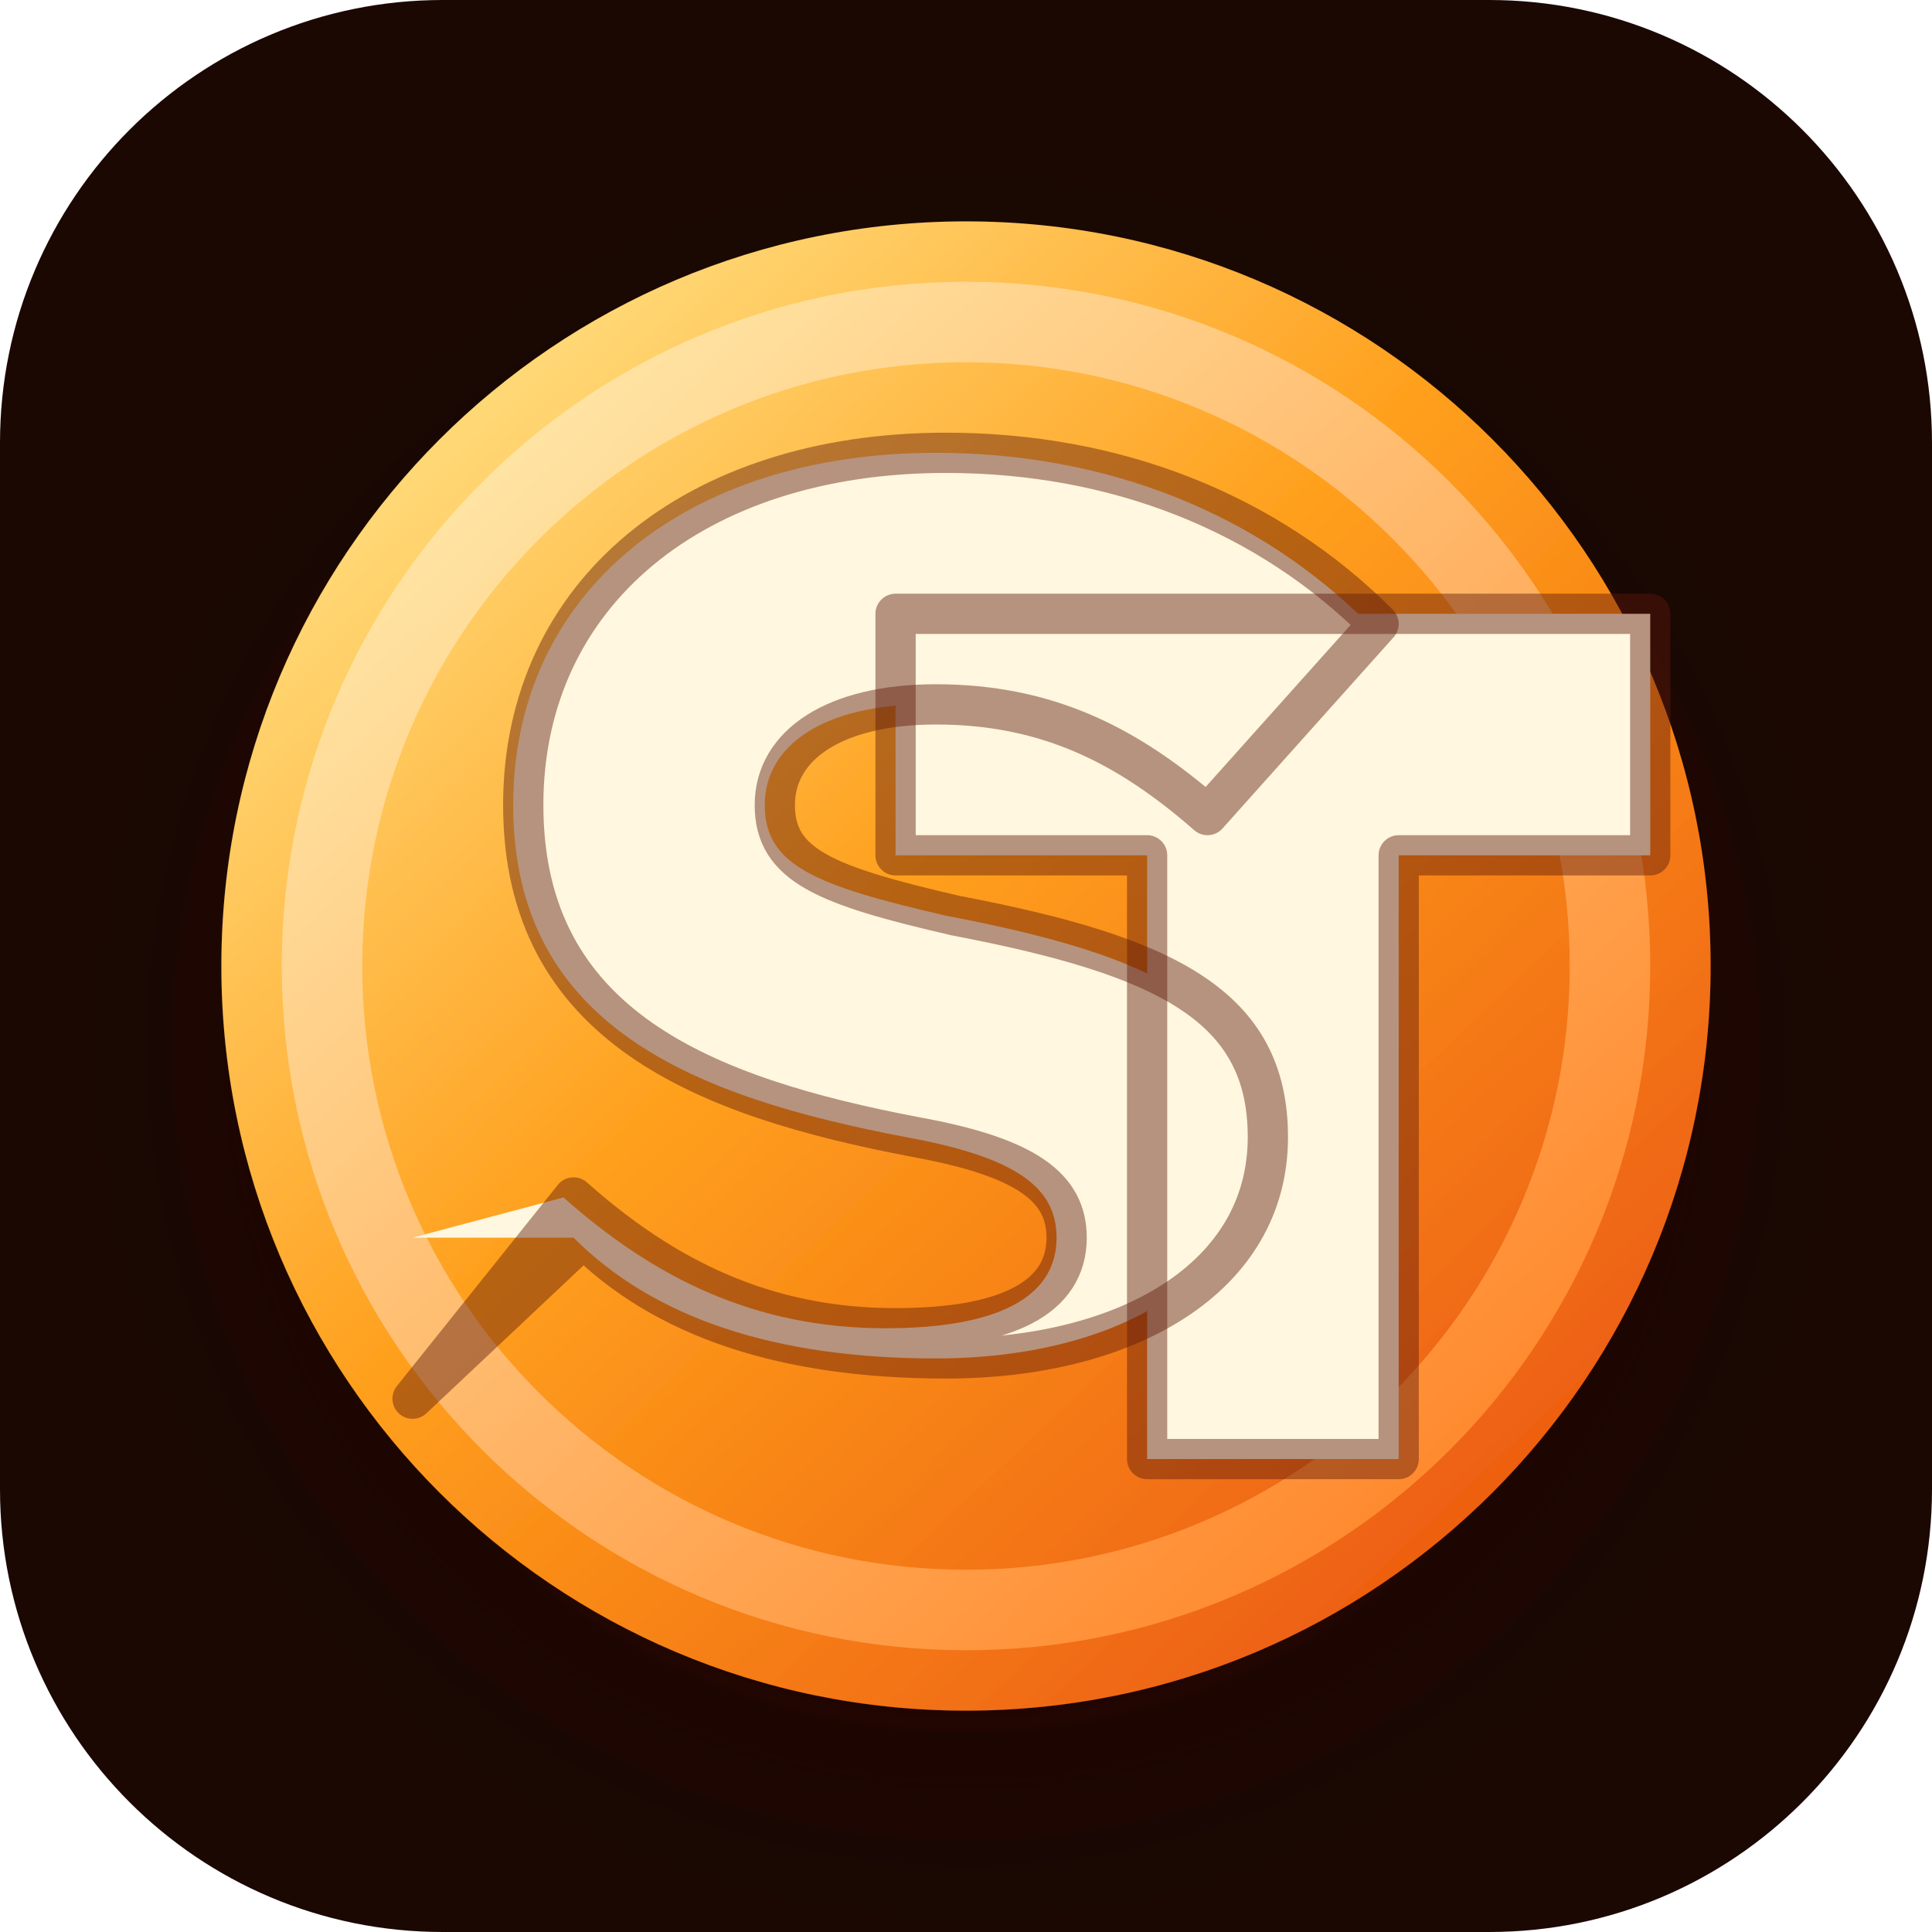
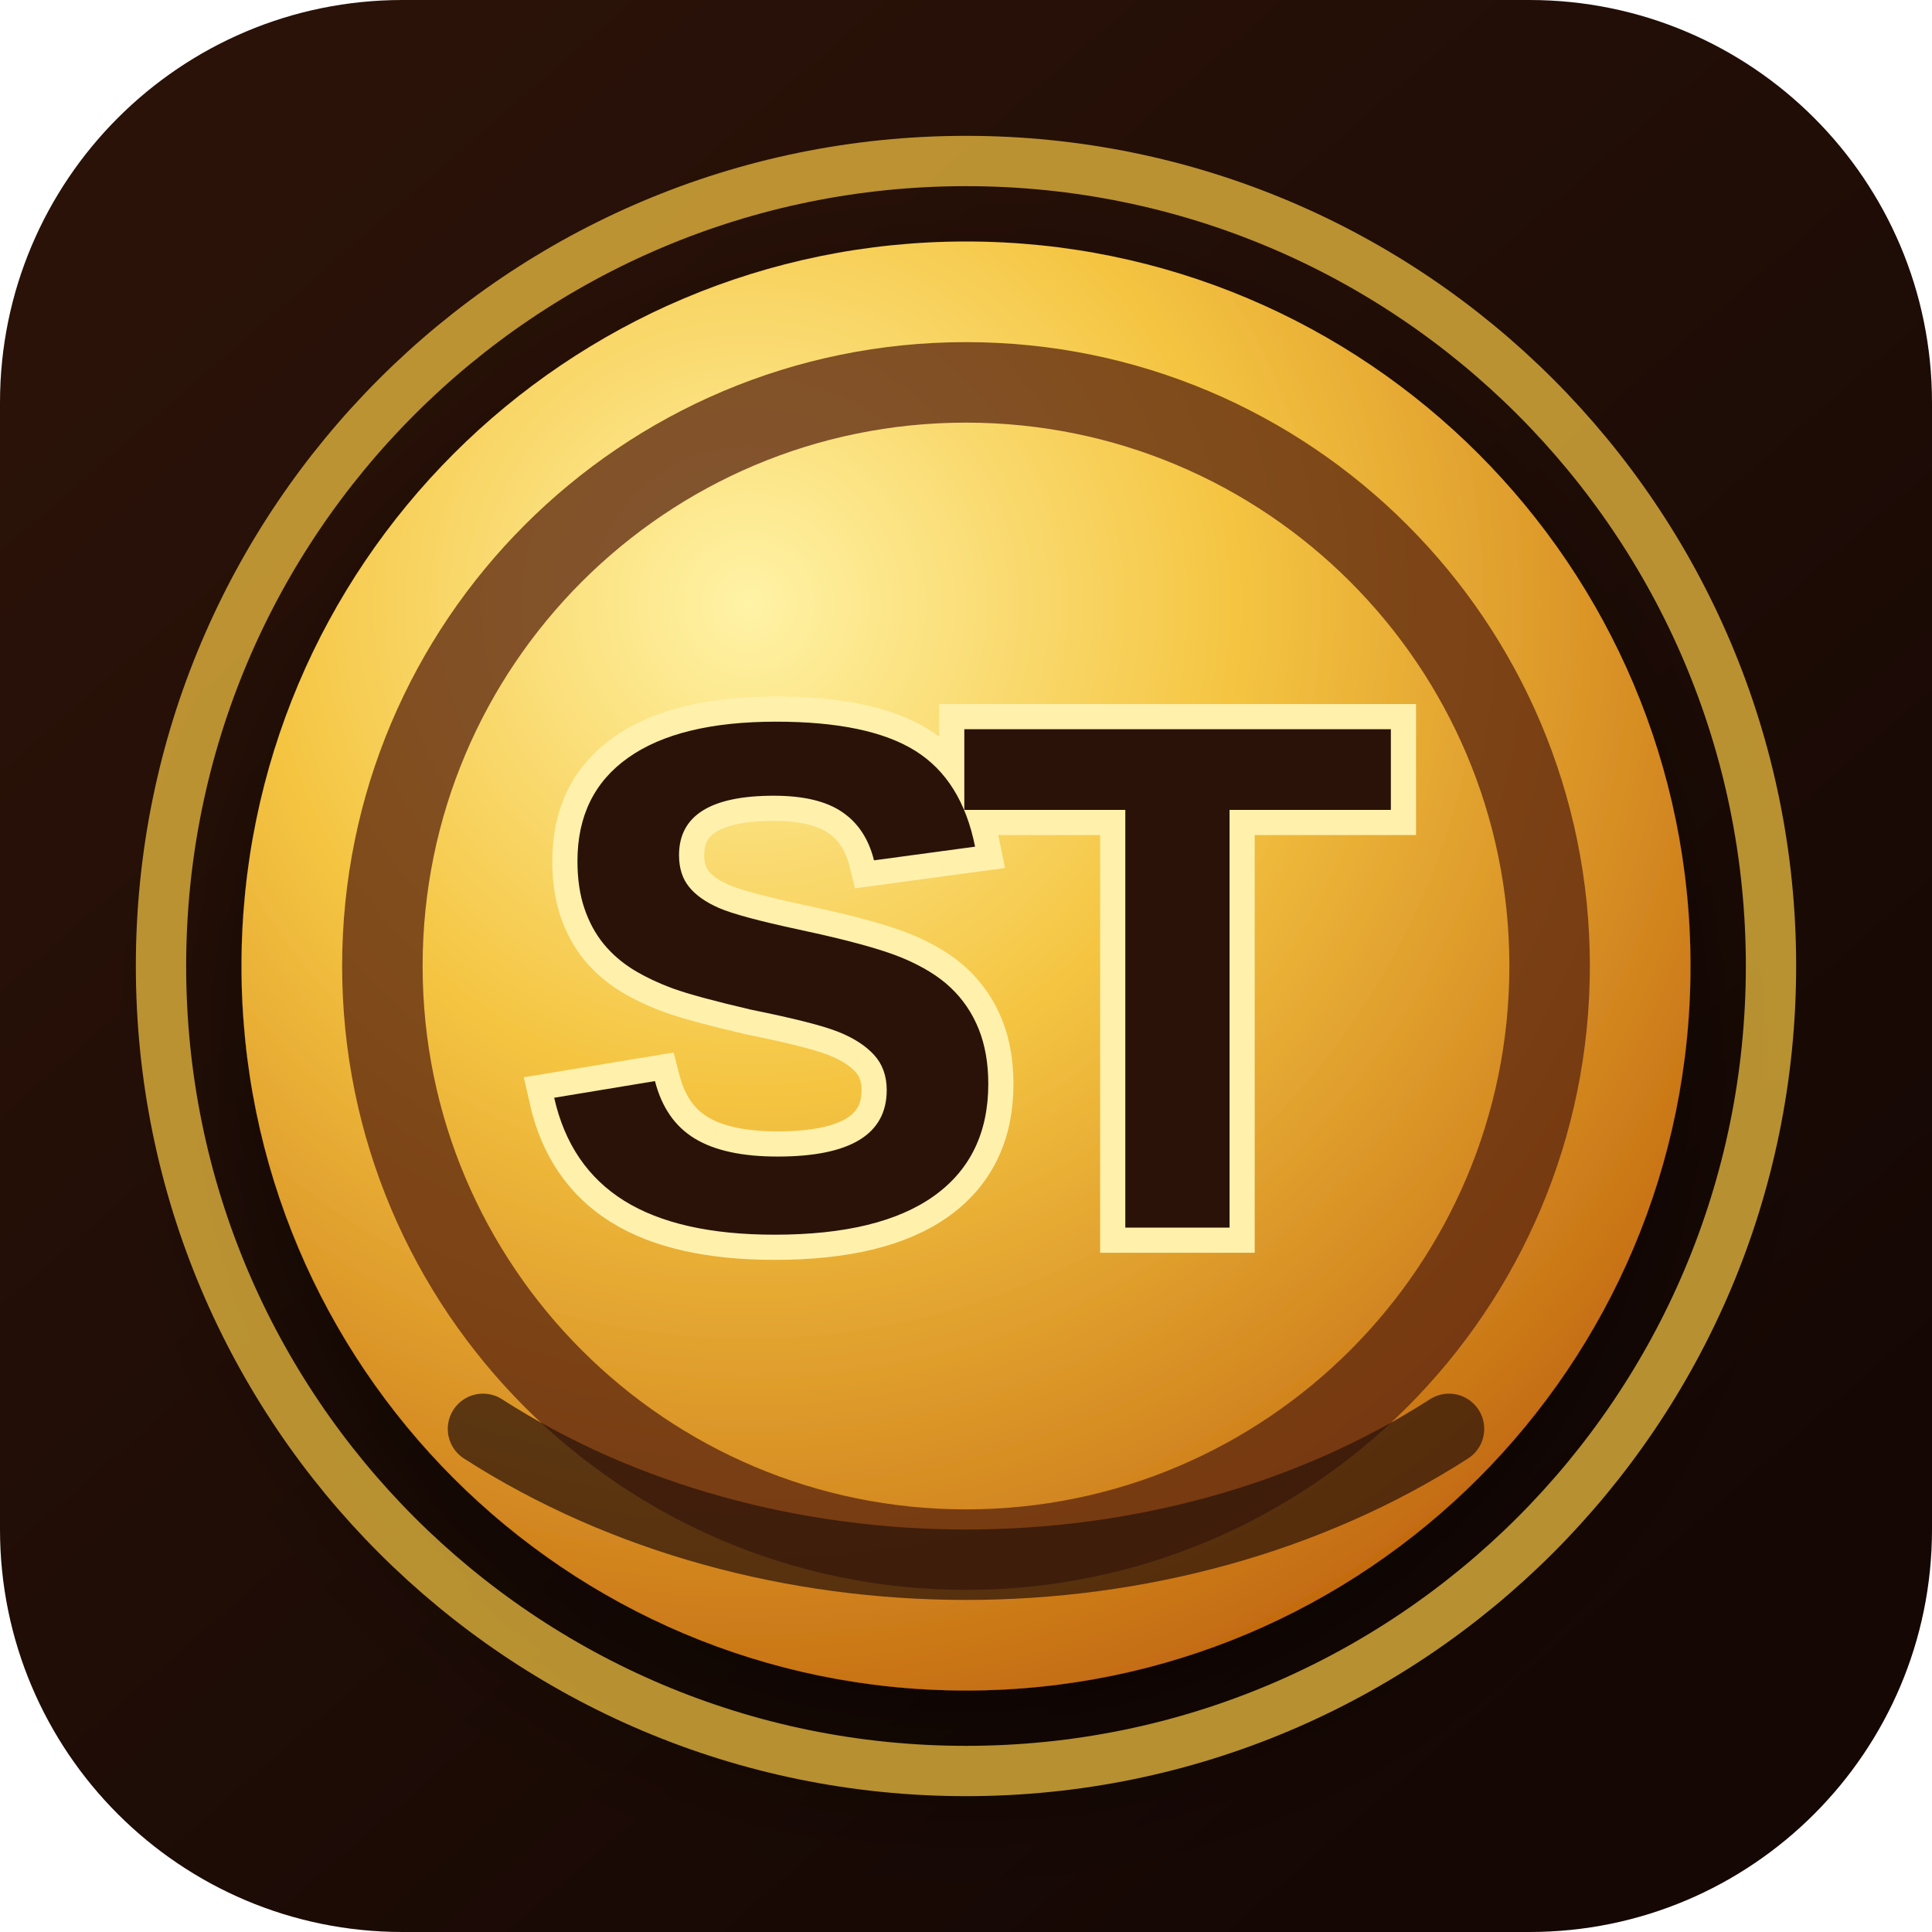
<svg xmlns="http://www.w3.org/2000/svg" viewBox="0 0 192 192">
  <defs>
-     <linearGradient id="bg" x1="28" y1="24" x2="164" y2="168" gradientUnits="userSpaceOnUse">
-       <stop offset="0" stop-color="#ffef9a" />
-       <stop offset="0.45" stop-color="#ff9f1c" />
-       <stop offset="1" stop-color="#e84d0e" />
+     <radialGradient id="gold" cx="35%" cy="25%" r="80%">
+       <stop offset="0" stop-color="#fff3a6" />
+       <stop offset="0.42" stop-color="#f5c542" />
+       <stop offset="1" stop-color="#c36a10" />
+     </radialGradient>
+     <linearGradient id="brown" x1="28" y1="18" x2="164" y2="174" gradientUnits="userSpaceOnUse">
+       <stop offset="0" stop-color="#2a1208" />
+       <stop offset="1" stop-color="#140704" />
    </linearGradient>
-     <linearGradient id="ring" x1="32" y1="28" x2="160" y2="164" gradientUnits="userSpaceOnUse">
-       <stop offset="0" stop-color="#fff4b8" />
-       <stop offset="1" stop-color="#ff7a1a" />
-     </linearGradient>
-     <filter id="shadow" x="-20%" y="-20%" width="140%" height="140%">
-       <feDropShadow dx="0" dy="8" stdDeviation="8" flood-color="#2a0800" flood-opacity="0.38" />
+     <filter id="drop" x="-30%" y="-30%" width="160%" height="160%">
+       <feDropShadow dx="0" dy="8" stdDeviation="7" flood-color="#120503" flood-opacity="0.48" />
    </filter>
  </defs>
-   <rect width="192" height="192" rx="44" fill="#1b0803" />
-   <circle cx="96" cy="96" r="74" fill="url(#bg)" filter="url(#shadow)" />
-   <circle cx="96" cy="96" r="64" fill="none" stroke="url(#ring)" stroke-width="8" />
-   <path d="M57 123c8 8 20 12 36 12 18 0 32-8 32-22 0-13-10-18-31-22-13-3-18-5-18-11 0-6 6-10 16-10 11 0 19 4 27 11l17-19c-11-11-26-17-43-17-25 0-42 14-42 35 0 22 18 29 39 33 11 2 15 5 15 10 0 6-6 9-17 9-13 0-23-5-32-13l-15 4Z" fill="#fff7df" />
-   <path d="M114 61h50v24h-25v60h-25V85H89V61h25Z" fill="#fff7df" />
-   <path d="M58 123c8 8 20 12 36 12 18 0 32-8 32-22 0-13-10-18-31-22-13-3-18-5-18-11 0-6 6-10 16-10 11 0 19 4 27 11l17-19c-11-11-26-17-43-17-25 0-42 14-42 35 0 22 18 29 39 33 11 2 15 5 15 10 0 6-6 9-17 9-13 0-23-5-32-13l-16 20Z" fill="none" stroke="#5d1908" stroke-width="4" stroke-linejoin="round" opacity="0.45" />
-   <path d="M114 61h50v24h-25v60h-25V85H89V61h25Z" fill="none" stroke="#5d1908" stroke-width="4" stroke-linejoin="round" opacity="0.45" />
+   <rect width="192" height="192" rx="40" fill="url(#brown)" />
+   <circle cx="96" cy="96" r="72" fill="url(#gold)" filter="url(#drop)" />
+   <circle cx="96" cy="96" r="58" fill="none" stroke="#5a230d" stroke-width="8" opacity="0.75" />
+   <circle cx="96" cy="96" r="80" fill="none" stroke="#f5c542" stroke-width="5" opacity="0.72" />
+   <text x="96" y="122" text-anchor="middle" font-family="Arial Black, Arial, sans-serif" font-size="72" font-weight="900" letter-spacing="-6" fill="#2a1208" stroke="#fff1ac" stroke-width="5" paint-order="stroke fill">ST</text>
+   <path d="M48 142c28 18 68 18 96 0" fill="none" stroke="#2a1208" stroke-width="7" stroke-linecap="round" opacity="0.72" />
</svg>
